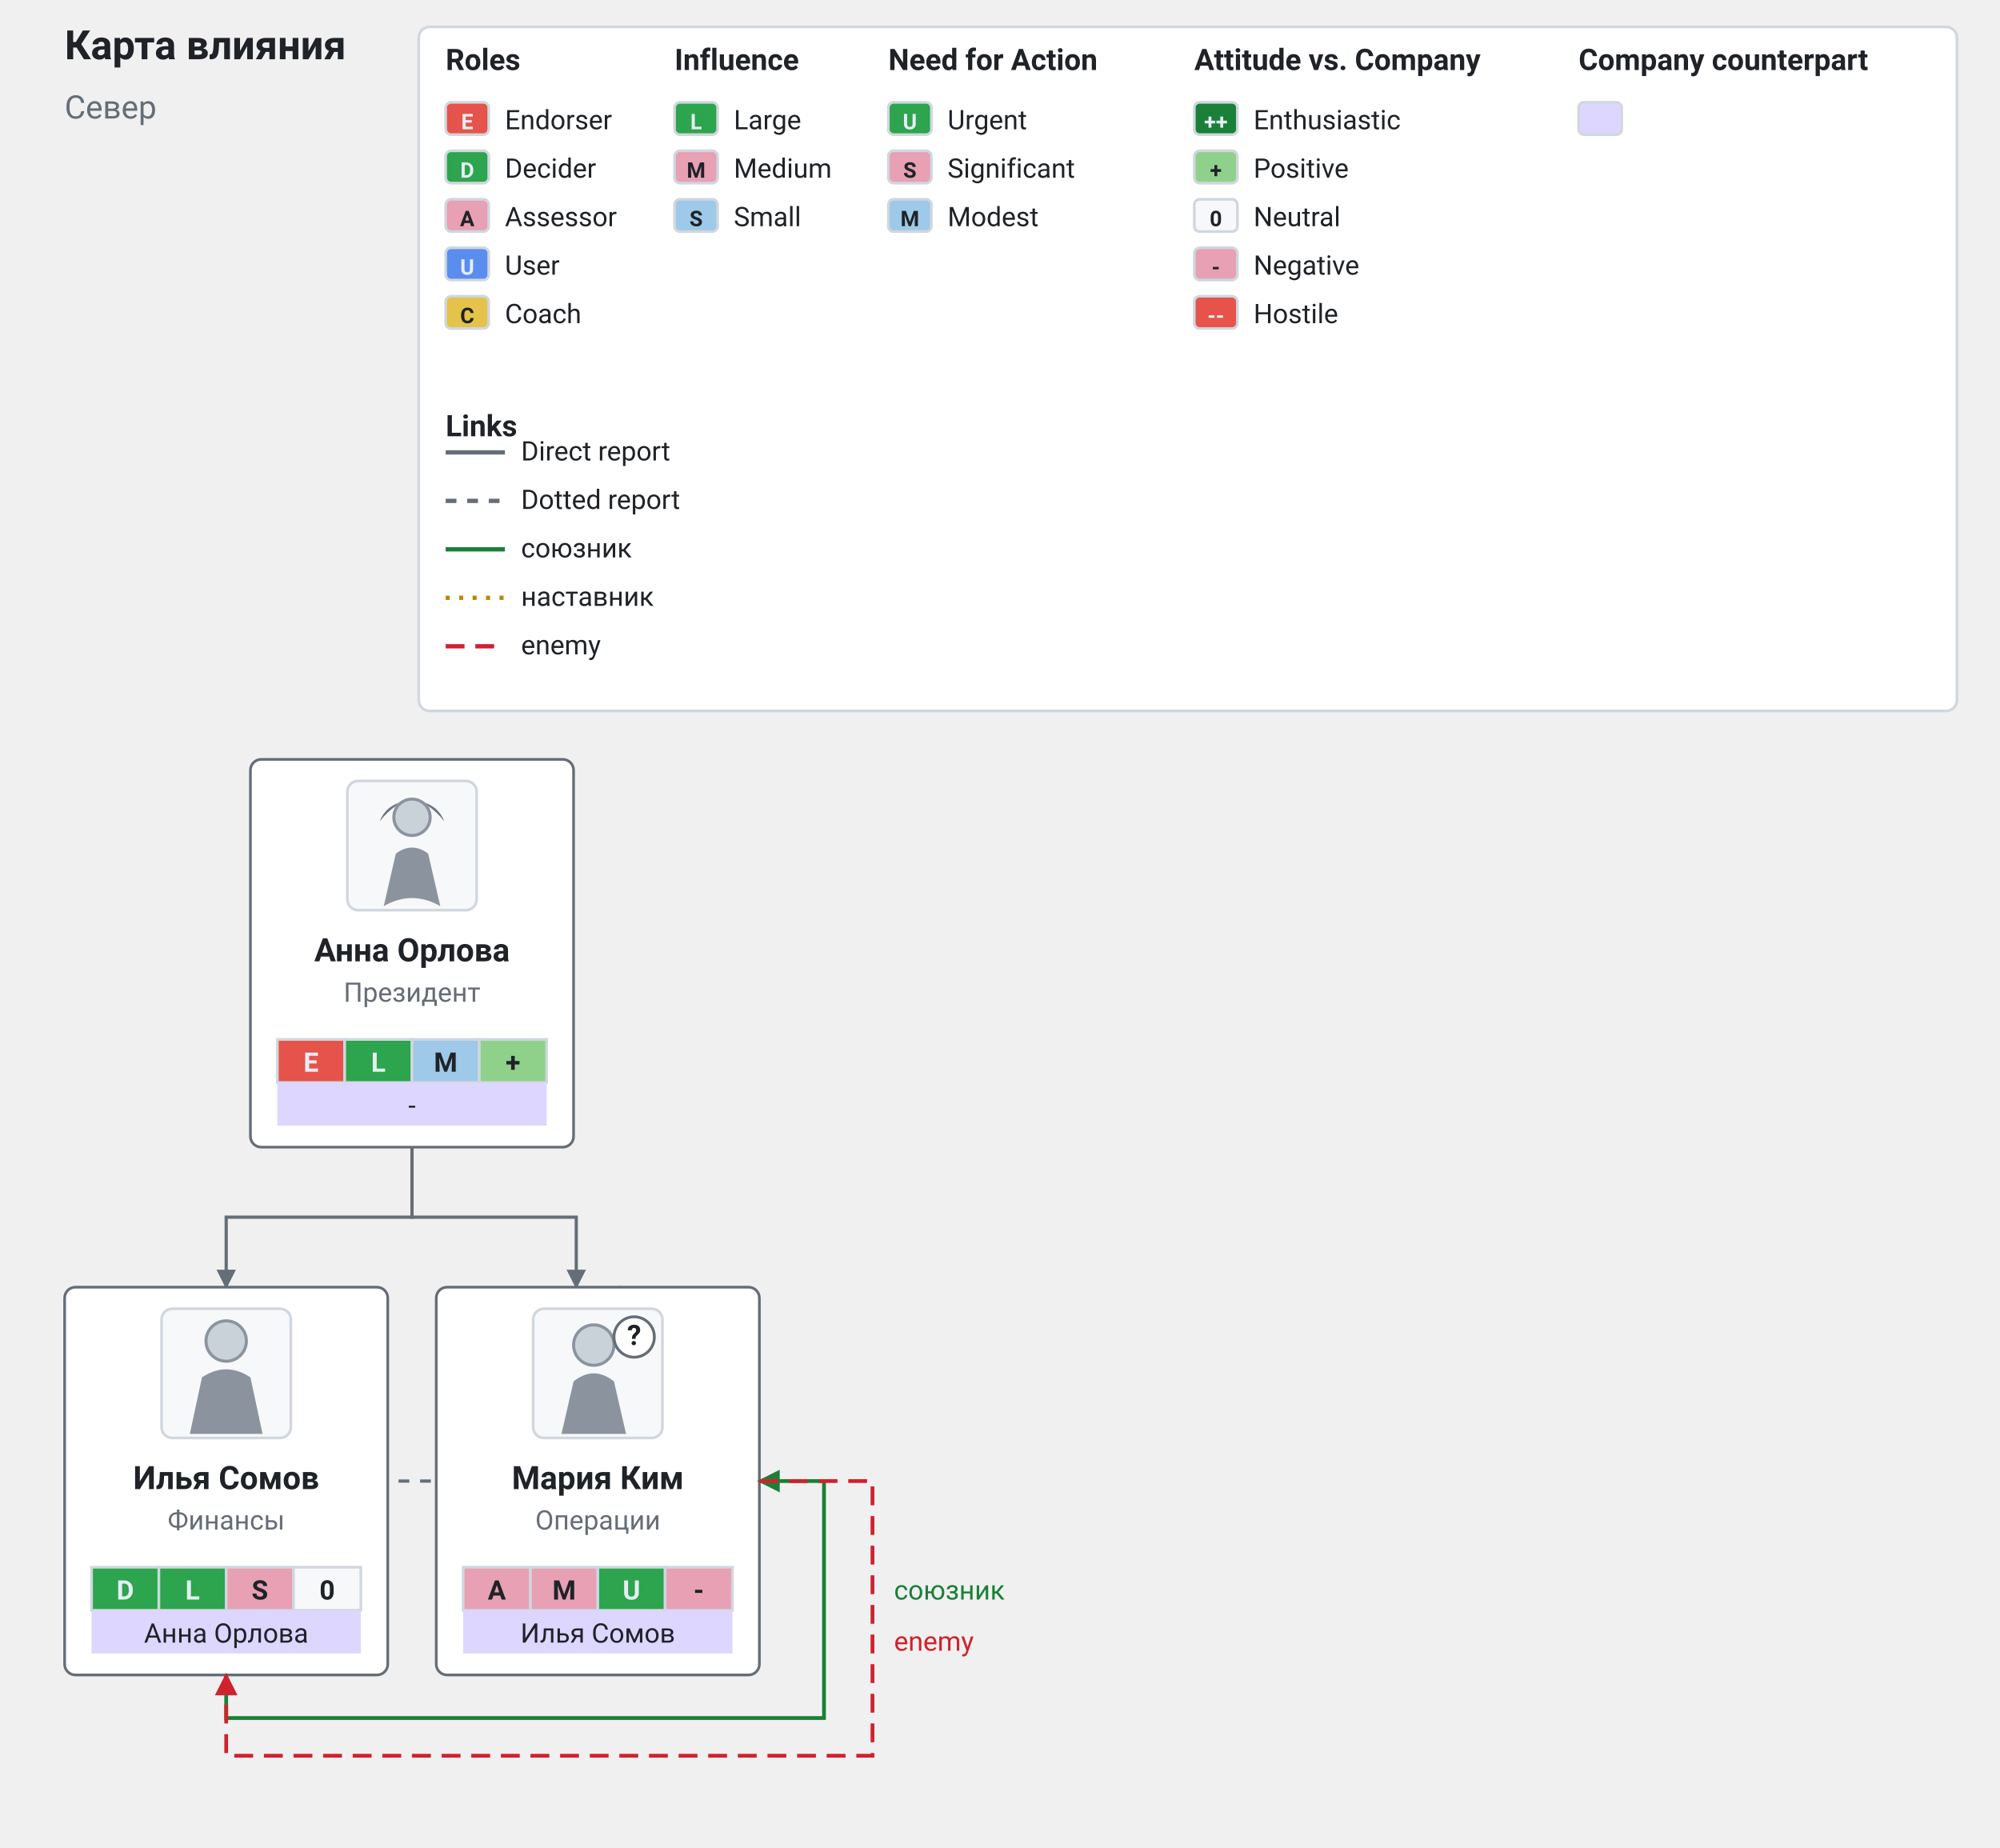
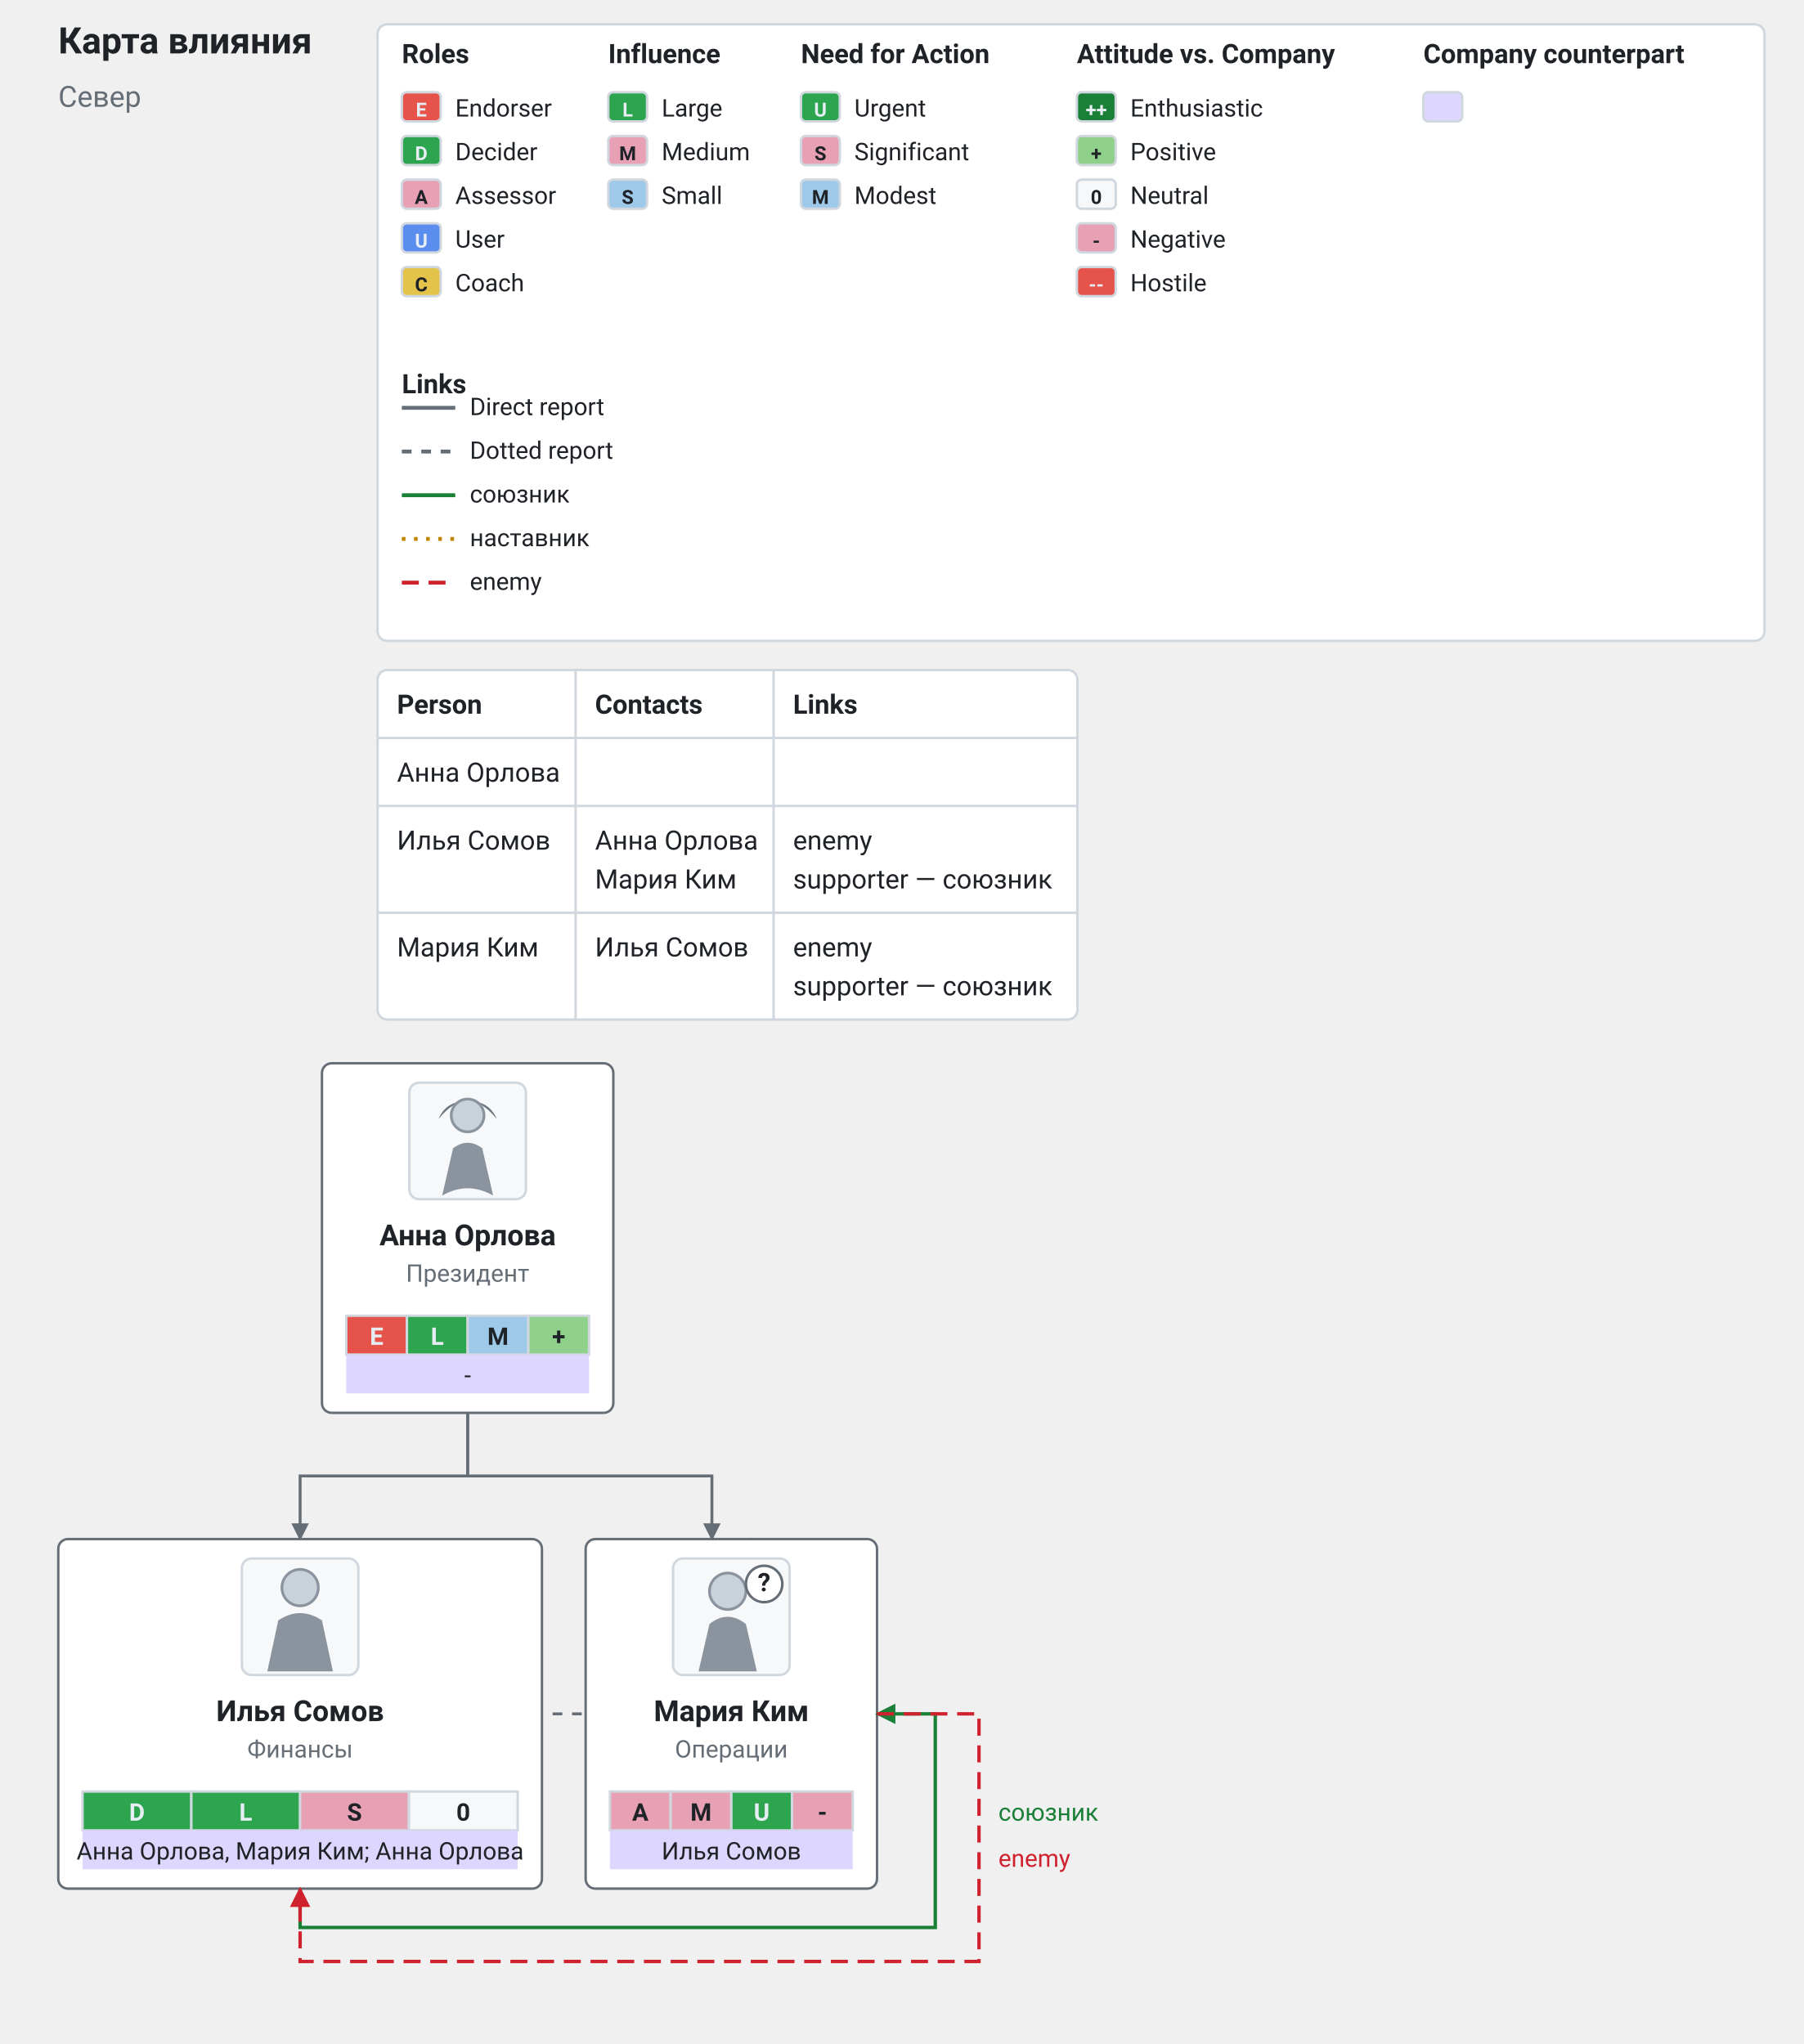
- <svg xmlns="http://www.w3.org/2000/svg" viewBox="0 0 742.71 686" width="742.71" height="686" role="img" font-family="system-ui, -apple-system, &quot;Segoe UI&quot;, Roboto, sans-serif">
+ <svg xmlns="http://www.w3.org/2000/svg" viewBox="0 0 742.71 842" width="742.71" height="842" role="img" font-family="system-ui, -apple-system, &quot;Segoe UI&quot;, Roboto, sans-serif">
  <text x="24" y="22" fill="#1f2328" font-size="15" text-anchor="start" font-weight="700">Карта влияния</text>
  <text x="24" y="44" fill="#656d76" font-size="12" text-anchor="start">Север</text>
  <rect x="155.5" y="10" width="571.21" height="254" fill="#ffffff" stroke="#d0d7de" stroke-width="1" rx="4" />
  <text x="165.5" y="26" fill="#1f2328" font-size="11" text-anchor="start" font-weight="700">Roles</text>
  <rect x="165.5" y="38" width="16" height="12" fill="#e5534b" stroke="#d0d7de" rx="2" />
  <text x="173.5" y="48" fill="#e6edf3" font-size="8" text-anchor="middle" font-weight="700">E</text>
  <text x="187.5" y="48" fill="#1f2328" font-size="10" text-anchor="start">Endorser</text>
  <rect x="165.5" y="56" width="16" height="12" fill="#2da44e" stroke="#d0d7de" rx="2" />
  <text x="173.5" y="66" fill="#e6edf3" font-size="8" text-anchor="middle" font-weight="700">D</text>
  <text x="187.5" y="66" fill="#1f2328" font-size="10" text-anchor="start">Decider</text>
  <rect x="165.5" y="74" width="16" height="12" fill="#e7a0b4" stroke="#d0d7de" rx="2" />
  <text x="173.5" y="84" fill="#1f2328" font-size="8" text-anchor="middle" font-weight="700">A</text>
  <text x="187.5" y="84" fill="#1f2328" font-size="10" text-anchor="start">Assessor</text>
  <rect x="165.5" y="92" width="16" height="12" fill="#5b8def" stroke="#d0d7de" rx="2" />
  <text x="173.5" y="102" fill="#e6edf3" font-size="8" text-anchor="middle" font-weight="700">U</text>
  <text x="187.5" y="102" fill="#1f2328" font-size="10" text-anchor="start">User</text>
  <rect x="165.5" y="110" width="16" height="12" fill="#e3c34a" stroke="#d0d7de" rx="2" />
  <text x="173.5" y="120" fill="#1f2328" font-size="8" text-anchor="middle" font-weight="700">C</text>
  <text x="187.5" y="120" fill="#1f2328" font-size="10" text-anchor="start">Coach</text>
  <text x="250.5" y="26" fill="#1f2328" font-size="11" text-anchor="start" font-weight="700">Influence</text>
  <rect x="250.5" y="38" width="16" height="12" fill="#2da44e" stroke="#d0d7de" rx="2" />
  <text x="258.5" y="48" fill="#e6edf3" font-size="8" text-anchor="middle" font-weight="700">L</text>
  <text x="272.5" y="48" fill="#1f2328" font-size="10" text-anchor="start">Large</text>
  <rect x="250.5" y="56" width="16" height="12" fill="#e7a0b4" stroke="#d0d7de" rx="2" />
  <text x="258.5" y="66" fill="#1f2328" font-size="8" text-anchor="middle" font-weight="700">M</text>
  <text x="272.5" y="66" fill="#1f2328" font-size="10" text-anchor="start">Medium</text>
  <rect x="250.5" y="74" width="16" height="12" fill="#9ec9e8" stroke="#d0d7de" rx="2" />
  <text x="258.5" y="84" fill="#1f2328" font-size="8" text-anchor="middle" font-weight="700">S</text>
  <text x="272.5" y="84" fill="#1f2328" font-size="10" text-anchor="start">Small</text>
  <text x="329.88" y="26" fill="#1f2328" font-size="11" text-anchor="start" font-weight="700">Need for Action</text>
  <rect x="329.88" y="38" width="16" height="12" fill="#2da44e" stroke="#d0d7de" rx="2" />
  <text x="337.88" y="48" fill="#e6edf3" font-size="8" text-anchor="middle" font-weight="700">U</text>
  <text x="351.88" y="48" fill="#1f2328" font-size="10" text-anchor="start">Urgent</text>
  <rect x="329.88" y="56" width="16" height="12" fill="#e7a0b4" stroke="#d0d7de" rx="2" />
  <text x="337.88" y="66" fill="#1f2328" font-size="8" text-anchor="middle" font-weight="700">S</text>
  <text x="351.88" y="66" fill="#1f2328" font-size="10" text-anchor="start">Significant</text>
  <rect x="329.88" y="74" width="16" height="12" fill="#9ec9e8" stroke="#d0d7de" rx="2" />
  <text x="337.88" y="84" fill="#1f2328" font-size="8" text-anchor="middle" font-weight="700">M</text>
  <text x="351.88" y="84" fill="#1f2328" font-size="10" text-anchor="start">Modest</text>
  <text x="443.51" y="26" fill="#1f2328" font-size="11" text-anchor="start" font-weight="700">Attitude vs. Company</text>
  <rect x="443.51" y="38" width="16" height="12" fill="#1a7f37" stroke="#d0d7de" rx="2" />
  <text x="451.51" y="48" fill="#e6edf3" font-size="8" text-anchor="middle" font-weight="700">++</text>
  <text x="465.51" y="48" fill="#1f2328" font-size="10" text-anchor="start">Enthusiastic</text>
  <rect x="443.51" y="56" width="16" height="12" fill="#8fd18a" stroke="#d0d7de" rx="2" />
  <text x="451.51" y="66" fill="#1f2328" font-size="8" text-anchor="middle" font-weight="700">+</text>
  <text x="465.51" y="66" fill="#1f2328" font-size="10" text-anchor="start">Positive</text>
  <rect x="443.51" y="74" width="16" height="12" fill="#f6f8fa" stroke="#d0d7de" rx="2" />
  <text x="451.51" y="84" fill="#1f2328" font-size="8" text-anchor="middle" font-weight="700">0</text>
  <text x="465.51" y="84" fill="#1f2328" font-size="10" text-anchor="start">Neutral</text>
  <rect x="443.51" y="92" width="16" height="12" fill="#e7a0b4" stroke="#d0d7de" rx="2" />
  <text x="451.51" y="102" fill="#1f2328" font-size="8" text-anchor="middle" font-weight="700">-</text>
  <text x="465.51" y="102" fill="#1f2328" font-size="10" text-anchor="start">Negative</text>
  <rect x="443.51" y="110" width="16" height="12" fill="#e5534b" stroke="#d0d7de" rx="2" />
  <text x="451.51" y="120" fill="#e6edf3" font-size="8" text-anchor="middle" font-weight="700">--</text>
  <text x="465.51" y="120" fill="#1f2328" font-size="10" text-anchor="start">Hostile</text>
  <text x="586.22" y="26" fill="#1f2328" font-size="11" text-anchor="start" font-weight="700">Company counterpart</text>
  <rect x="586.22" y="38" width="16" height="12" fill="#ddd6fe" stroke="#d0d7de" rx="2" />
  <text x="165.5" y="162" fill="#1f2328" font-size="11" text-anchor="start" font-weight="700">Links</text>
  <line x1="165.5" y1="168" x2="187.5" y2="168" stroke="#656d76" stroke-width="1.6" />
  <text x="193.5" y="171" fill="#1f2328" font-size="10" text-anchor="start">Direct report</text>
  <line x1="165.5" y1="186" x2="187.5" y2="186" stroke="#656d76" stroke-width="1.6" stroke-dasharray="4 4" />
  <text x="193.5" y="189" fill="#1f2328" font-size="10" text-anchor="start">Dotted report</text>
  <line x1="165.5" y1="204" x2="187.5" y2="204" stroke="#1a7f37" stroke-width="1.6" />
  <text x="193.5" y="207" fill="#1f2328" font-size="10" text-anchor="start">союзник</text>
  <line x1="165.5" y1="222" x2="187.5" y2="222" stroke="#bf8700" stroke-width="1.6" stroke-dasharray="1.5 3.5" />
  <text x="193.5" y="225" fill="#1f2328" font-size="10" text-anchor="start">наставник</text>
  <line x1="165.5" y1="240" x2="187.5" y2="240" stroke="#cf222e" stroke-width="1.6" stroke-dasharray="7 4" />
  <text x="193.5" y="243" fill="#1f2328" font-size="10" text-anchor="start">enemy</text>
+   <rect x="155.5" y="276" width="288.24" height="144" fill="#ffffff" stroke="#d0d7de" stroke-width="1" rx="4" />
+   <text x="163.5" y="294" fill="#1f2328" font-size="11" text-anchor="start" font-weight="700">Person</text>
+   <text x="245.06" y="294" fill="#1f2328" font-size="11" text-anchor="start" font-weight="700">Contacts</text>
+   <text x="326.62" y="294" fill="#1f2328" font-size="11" text-anchor="start" font-weight="700">Links</text>
+   <line x1="237.06" y1="276" x2="237.06" y2="420" stroke="#d0d7de" stroke-width="1" />
+   <line x1="318.62" y1="276" x2="318.62" y2="420" stroke="#d0d7de" stroke-width="1" />
+   <line x1="155.5" y1="304" x2="443.74" y2="304" stroke="#d0d7de" stroke-width="1" />
+   <text x="163.5" y="322" fill="#1f2328" font-size="11" text-anchor="start">Анна Орлова</text>
+   <line x1="155.5" y1="332" x2="443.74" y2="332" stroke="#d0d7de" stroke-width="1" />
+   <text x="163.5" y="350" fill="#1f2328" font-size="11" text-anchor="start">Илья Сомов</text>
+   <text x="245.06" y="350" fill="#1f2328" font-size="11" text-anchor="start">Анна Орлова</text>
+   <text x="245.06" y="366" fill="#1f2328" font-size="11" text-anchor="start">Мария Ким</text>
+   <text x="326.62" y="350" fill="#1f2328" font-size="11" text-anchor="start">enemy</text>
+   <text x="326.62" y="366" fill="#1f2328" font-size="11" text-anchor="start">supporter — союзник</text>
+   <line x1="155.5" y1="376" x2="443.74" y2="376" stroke="#d0d7de" stroke-width="1" />
+   <text x="163.5" y="394" fill="#1f2328" font-size="11" text-anchor="start">Мария Ким</text>
+   <text x="245.06" y="394" fill="#1f2328" font-size="11" text-anchor="start">Илья Сомов</text>
+   <text x="326.62" y="394" fill="#1f2328" font-size="11" text-anchor="start">enemy</text>
+   <text x="326.62" y="410" fill="#1f2328" font-size="11" text-anchor="start">supporter — союзник</text>
  <defs>
    <marker id="ext-pm-report" viewBox="0 0 10 10" refX="9" refY="5" markerWidth="6" markerHeight="6" orient="auto-start-reverse">
      <path d="M 0 0 L 10 5 L 0 10 z" fill="#656d76" />
    </marker>
  </defs>
-   <path d="M 153 426 L 153 452 L 84 452 L 84 478" fill="none" stroke="#656d76" stroke-width="1.2" marker-end="url(#ext-pm-report)" />
-   <path d="M 153 426 L 153 452 L 214 452 L 214 478" fill="none" stroke="#656d76" stroke-width="1.2" marker-end="url(#ext-pm-report)" />
-   <path d="M 84 622 L 84 550 L 230 550 L 230 478" fill="none" stroke="#656d76" stroke-width="1.2" marker-end="url(#ext-pm-report)" stroke-dasharray="4 4" />
-   <rect x="93" y="282" width="120" height="144" fill="#ffffff" stroke="#656d76" stroke-width="1" rx="4" />
-   <rect x="129" y="290" width="48" height="48" fill="#f6f8fa" stroke="#d0d7de" stroke-width="1" rx="4" />
-   <g transform="translate(129 290) scale(0.75)">
+   <path d="M 192.6 582 L 192.6 608 L 123.6 608 L 123.6 634" fill="none" stroke="#656d76" stroke-width="1.2" marker-end="url(#ext-pm-report)" />
+   <path d="M 192.6 582 L 192.6 608 L 293.2 608 L 293.2 634" fill="none" stroke="#656d76" stroke-width="1.2" marker-end="url(#ext-pm-report)" />
+   <path d="M 123.6 778 L 123.6 706 L 309.2 706 L 309.2 634" fill="none" stroke="#656d76" stroke-width="1.2" marker-end="url(#ext-pm-report)" stroke-dasharray="4 4" />
+   <rect x="132.6" y="438" width="120" height="144" fill="#ffffff" stroke="#656d76" stroke-width="1" rx="4" />
+   <rect x="168.6" y="446" width="48" height="48" fill="#f6f8fa" stroke="#d0d7de" stroke-width="1" rx="4" />
+   <g transform="translate(168.6 446) scale(0.75)">
    <path d="M16 20 Q32 0 48 20 Q44 10 32 10 Q20 10 16 20 Z" fill="#6e7781" />
    <circle cx="32" cy="18" r="9" fill="#c9d1d9" stroke="#8b949e" stroke-width="1.5" />
    <path d="M18 62 L24 36 Q32 30 40 36 L46 62 Q32 54 18 62 Z" fill="#8b949e" />
  </g>
-   <text x="153" y="357" fill="#1f2328" font-size="12" text-anchor="middle" font-weight="700">Анна Орлова</text>
-   <text x="153" y="372" fill="#656d76" font-size="10" text-anchor="middle">Президент</text>
-   <rect x="103" y="386" width="25" height="16" fill="#e5534b" stroke="#d0d7de" />
-   <text x="115.5" y="398" fill="#e6edf3" font-size="10" text-anchor="middle" font-weight="700">E</text>
-   <rect x="128" y="386" width="25" height="16" fill="#2da44e" stroke="#d0d7de" />
-   <text x="140.5" y="398" fill="#e6edf3" font-size="10" text-anchor="middle" font-weight="700">L</text>
-   <rect x="153" y="386" width="25" height="16" fill="#9ec9e8" stroke="#d0d7de" />
-   <text x="165.5" y="398" fill="#1f2328" font-size="10" text-anchor="middle" font-weight="700">M</text>
-   <rect x="178" y="386" width="25" height="16" fill="#8fd18a" stroke="#d0d7de" />
-   <text x="190.5" y="398" fill="#1f2328" font-size="10" text-anchor="middle" font-weight="700">+</text>
-   <rect x="103" y="402" width="100" height="16" fill="#ddd6fe" />
-   <text x="153" y="414" fill="#1f2328" font-size="10" text-anchor="middle">-</text>
-   <rect x="24" y="478" width="120" height="144" fill="#ffffff" stroke="#656d76" stroke-width="1" rx="4" />
-   <rect x="60" y="486" width="48" height="48" fill="#f6f8fa" stroke="#d0d7de" stroke-width="1" rx="4" />
-   <g transform="translate(60 486) scale(0.75)">
+   <text x="192.6" y="513" fill="#1f2328" font-size="12" text-anchor="middle" font-weight="700">Анна Орлова</text>
+   <text x="192.6" y="528" fill="#656d76" font-size="10" text-anchor="middle">Президент</text>
+   <rect x="142.6" y="542" width="25" height="16" fill="#e5534b" stroke="#d0d7de" />
+   <text x="155.1" y="554" fill="#e6edf3" font-size="10" text-anchor="middle" font-weight="700">E</text>
+   <rect x="167.6" y="542" width="25" height="16" fill="#2da44e" stroke="#d0d7de" />
+   <text x="180.1" y="554" fill="#e6edf3" font-size="10" text-anchor="middle" font-weight="700">L</text>
+   <rect x="192.6" y="542" width="25" height="16" fill="#9ec9e8" stroke="#d0d7de" />
+   <text x="205.1" y="554" fill="#1f2328" font-size="10" text-anchor="middle" font-weight="700">M</text>
+   <rect x="217.6" y="542" width="25" height="16" fill="#8fd18a" stroke="#d0d7de" />
+   <text x="230.1" y="554" fill="#1f2328" font-size="10" text-anchor="middle" font-weight="700">+</text>
+   <rect x="142.6" y="558" width="100" height="16" fill="#ddd6fe" />
+   <text x="192.6" y="570" fill="#1f2328" font-size="10" text-anchor="middle">-</text>
+   <rect x="24" y="634" width="199.2" height="144" fill="#ffffff" stroke="#656d76" stroke-width="1" rx="4" />
+   <rect x="99.6" y="642" width="48" height="48" fill="#f6f8fa" stroke="#d0d7de" stroke-width="1" rx="4" />
+   <g transform="translate(99.6 642) scale(0.75)">
    <circle cx="32" cy="16" r="10" fill="#c9d1d9" stroke="#8b949e" stroke-width="1.5" />
    <path d="M14 62 L20 34 Q32 26 44 34 L50 62 Z" fill="#8b949e" />
  </g>
-   <text x="84" y="553" fill="#1f2328" font-size="12" text-anchor="middle" font-weight="700">Илья Сомов</text>
-   <text x="84" y="568" fill="#656d76" font-size="10" text-anchor="middle">Финансы</text>
-   <rect x="34" y="582" width="25" height="16" fill="#2da44e" stroke="#d0d7de" />
-   <text x="46.5" y="594" fill="#e6edf3" font-size="10" text-anchor="middle" font-weight="700">D</text>
-   <rect x="59" y="582" width="25" height="16" fill="#2da44e" stroke="#d0d7de" />
-   <text x="71.5" y="594" fill="#e6edf3" font-size="10" text-anchor="middle" font-weight="700">L</text>
-   <rect x="84" y="582" width="25" height="16" fill="#e7a0b4" stroke="#d0d7de" />
-   <text x="96.5" y="594" fill="#1f2328" font-size="10" text-anchor="middle" font-weight="700">S</text>
-   <rect x="109" y="582" width="25" height="16" fill="#f6f8fa" stroke="#d0d7de" />
-   <text x="121.5" y="594" fill="#1f2328" font-size="10" text-anchor="middle" font-weight="700">0</text>
-   <rect x="34" y="598" width="100" height="16" fill="#ddd6fe" />
-   <text x="84" y="610" fill="#1f2328" font-size="10" text-anchor="middle">Анна Орлова</text>
-   <rect x="162" y="478" width="120" height="144" fill="#ffffff" stroke="#656d76" stroke-width="1" rx="4" />
-   <rect x="198" y="486" width="48" height="48" fill="#f6f8fa" stroke="#d0d7de" stroke-width="1" rx="4" />
-   <g transform="translate(198 486) scale(0.75)">
+   <text x="123.6" y="709" fill="#1f2328" font-size="12" text-anchor="middle" font-weight="700">Илья Сомов</text>
+   <text x="123.6" y="724" fill="#656d76" font-size="10" text-anchor="middle">Финансы</text>
+   <rect x="34" y="738" width="44.8" height="16" fill="#2da44e" stroke="#d0d7de" />
+   <text x="56.4" y="750" fill="#e6edf3" font-size="10" text-anchor="middle" font-weight="700">D</text>
+   <rect x="78.8" y="738" width="44.8" height="16" fill="#2da44e" stroke="#d0d7de" />
+   <text x="101.2" y="750" fill="#e6edf3" font-size="10" text-anchor="middle" font-weight="700">L</text>
+   <rect x="123.6" y="738" width="44.8" height="16" fill="#e7a0b4" stroke="#d0d7de" />
+   <text x="146" y="750" fill="#1f2328" font-size="10" text-anchor="middle" font-weight="700">S</text>
+   <rect x="168.4" y="738" width="44.8" height="16" fill="#f6f8fa" stroke="#d0d7de" />
+   <text x="190.8" y="750" fill="#1f2328" font-size="10" text-anchor="middle" font-weight="700">0</text>
+   <rect x="34" y="754" width="179.2" height="16" fill="#ddd6fe" />
+   <text x="123.6" y="766" fill="#1f2328" font-size="10" text-anchor="middle">Анна Орлова, Мария Ким; Анна Орлова</text>
+   <rect x="241.2" y="634" width="120" height="144" fill="#ffffff" stroke="#656d76" stroke-width="1" rx="4" />
+   <rect x="277.2" y="642" width="48" height="48" fill="#f6f8fa" stroke="#d0d7de" stroke-width="1" rx="4" />
+   <g transform="translate(277.2 642) scale(0.75)">
    <circle cx="30" cy="18" r="10" fill="#c9d1d9" stroke="#8b949e" stroke-width="1.5" />
    <path d="M14 62 L20 36 Q30 28 40 36 L46 62 Z" fill="#8b949e" />
    <circle cx="50" cy="14" r="10" fill="#ffffff" stroke="#656d76" stroke-width="1.4" />
    <text x="50" y="18" fill="#1f2328" font-size="14" text-anchor="middle" font-weight="700">?</text>
  </g>
-   <text x="222" y="553" fill="#1f2328" font-size="12" text-anchor="middle" font-weight="700">Мария Ким</text>
-   <text x="222" y="568" fill="#656d76" font-size="10" text-anchor="middle">Операции</text>
-   <rect x="172" y="582" width="25" height="16" fill="#e7a0b4" stroke="#d0d7de" />
-   <text x="184.5" y="594" fill="#1f2328" font-size="10" text-anchor="middle" font-weight="700">A</text>
-   <rect x="197" y="582" width="25" height="16" fill="#e7a0b4" stroke="#d0d7de" />
-   <text x="209.5" y="594" fill="#1f2328" font-size="10" text-anchor="middle" font-weight="700">M</text>
-   <rect x="222" y="582" width="25" height="16" fill="#2da44e" stroke="#d0d7de" />
-   <text x="234.5" y="594" fill="#e6edf3" font-size="10" text-anchor="middle" font-weight="700">U</text>
-   <rect x="247" y="582" width="25" height="16" fill="#e7a0b4" stroke="#d0d7de" />
-   <text x="259.5" y="594" fill="#1f2328" font-size="10" text-anchor="middle" font-weight="700">-</text>
-   <rect x="172" y="598" width="100" height="16" fill="#ddd6fe" />
-   <text x="222" y="610" fill="#1f2328" font-size="10" text-anchor="middle">Илья Сомов</text>
+   <text x="301.2" y="709" fill="#1f2328" font-size="12" text-anchor="middle" font-weight="700">Мария Ким</text>
+   <text x="301.2" y="724" fill="#656d76" font-size="10" text-anchor="middle">Операции</text>
+   <rect x="251.2" y="738" width="25" height="16" fill="#e7a0b4" stroke="#d0d7de" />
+   <text x="263.7" y="750" fill="#1f2328" font-size="10" text-anchor="middle" font-weight="700">A</text>
+   <rect x="276.2" y="738" width="25" height="16" fill="#e7a0b4" stroke="#d0d7de" />
+   <text x="288.7" y="750" fill="#1f2328" font-size="10" text-anchor="middle" font-weight="700">M</text>
+   <rect x="301.2" y="738" width="25" height="16" fill="#2da44e" stroke="#d0d7de" />
+   <text x="313.7" y="750" fill="#e6edf3" font-size="10" text-anchor="middle" font-weight="700">U</text>
+   <rect x="326.2" y="738" width="25" height="16" fill="#e7a0b4" stroke="#d0d7de" />
+   <text x="338.7" y="750" fill="#1f2328" font-size="10" text-anchor="middle" font-weight="700">-</text>
+   <rect x="251.2" y="754" width="100" height="16" fill="#ddd6fe" />
+   <text x="301.2" y="766" fill="#1f2328" font-size="10" text-anchor="middle">Илья Сомов</text>
  <defs>
    <marker id="ext-pm-link-0" viewBox="0 0 10 10" refX="9" refY="5" markerWidth="6" markerHeight="6" orient="auto-start-reverse">
      <path d="M 0 0 L 10 5 L 0 10 z" fill="#1a7f37" />
    </marker>
  </defs>
-   <path d="M84 622L84 638L306 638L306 550L282 550" fill="none" stroke="#1a7f37" stroke-width="1.4" marker-end="url(#ext-pm-link-0)" />
-   <text x="332" y="594" fill="#1a7f37" font-size="10" text-anchor="start">союзник</text>
+   <path d="M123.6 778L123.6 794L385.2 794L385.2 706L361.2 706" fill="none" stroke="#1a7f37" stroke-width="1.4" marker-end="url(#ext-pm-link-0)" />
+   <text x="411.2" y="750" fill="#1a7f37" font-size="10" text-anchor="start">союзник</text>
  <defs>
    <marker id="ext-pm-link-1" viewBox="0 0 10 10" refX="9" refY="5" markerWidth="6" markerHeight="6" orient="auto-start-reverse">
      <path d="M 0 0 L 10 5 L 0 10 z" fill="#cf222e" />
    </marker>
  </defs>
-   <path d="M282 550L324 550L324 652L84 652L84 622" fill="none" stroke="#cf222e" stroke-width="1.4" marker-end="url(#ext-pm-link-1)" stroke-dasharray="7 4" />
-   <text x="332" y="613" fill="#cf222e" font-size="10" text-anchor="start">enemy</text>
+   <path d="M361.2 706L403.2 706L403.2 808L123.6 808L123.6 778" fill="none" stroke="#cf222e" stroke-width="1.4" marker-end="url(#ext-pm-link-1)" stroke-dasharray="7 4" />
+   <text x="411.2" y="769" fill="#cf222e" font-size="10" text-anchor="start">enemy</text>
</svg>
